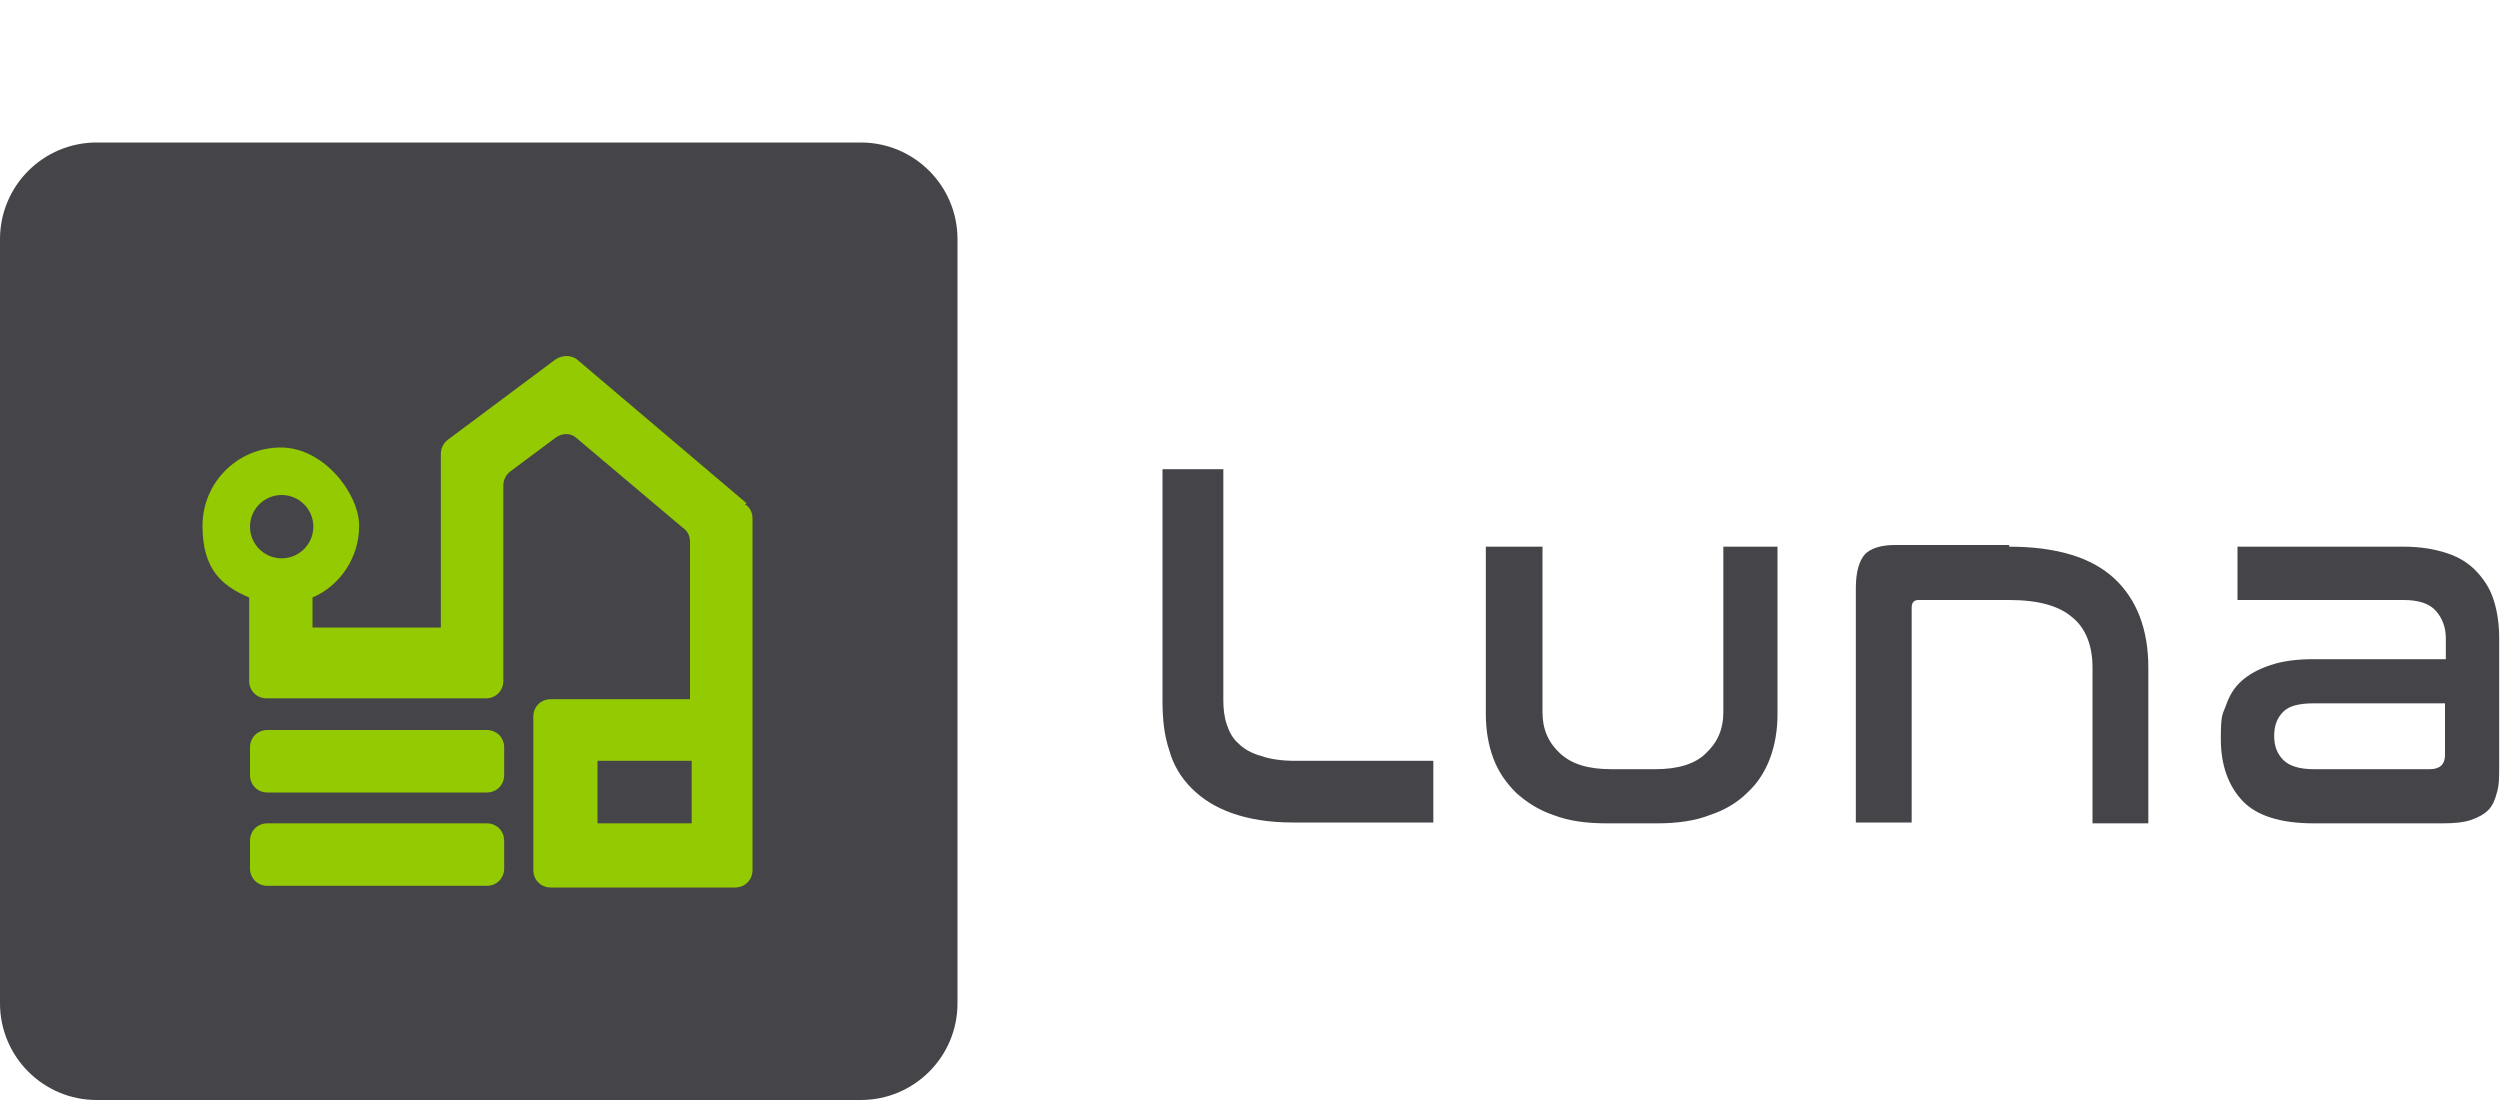
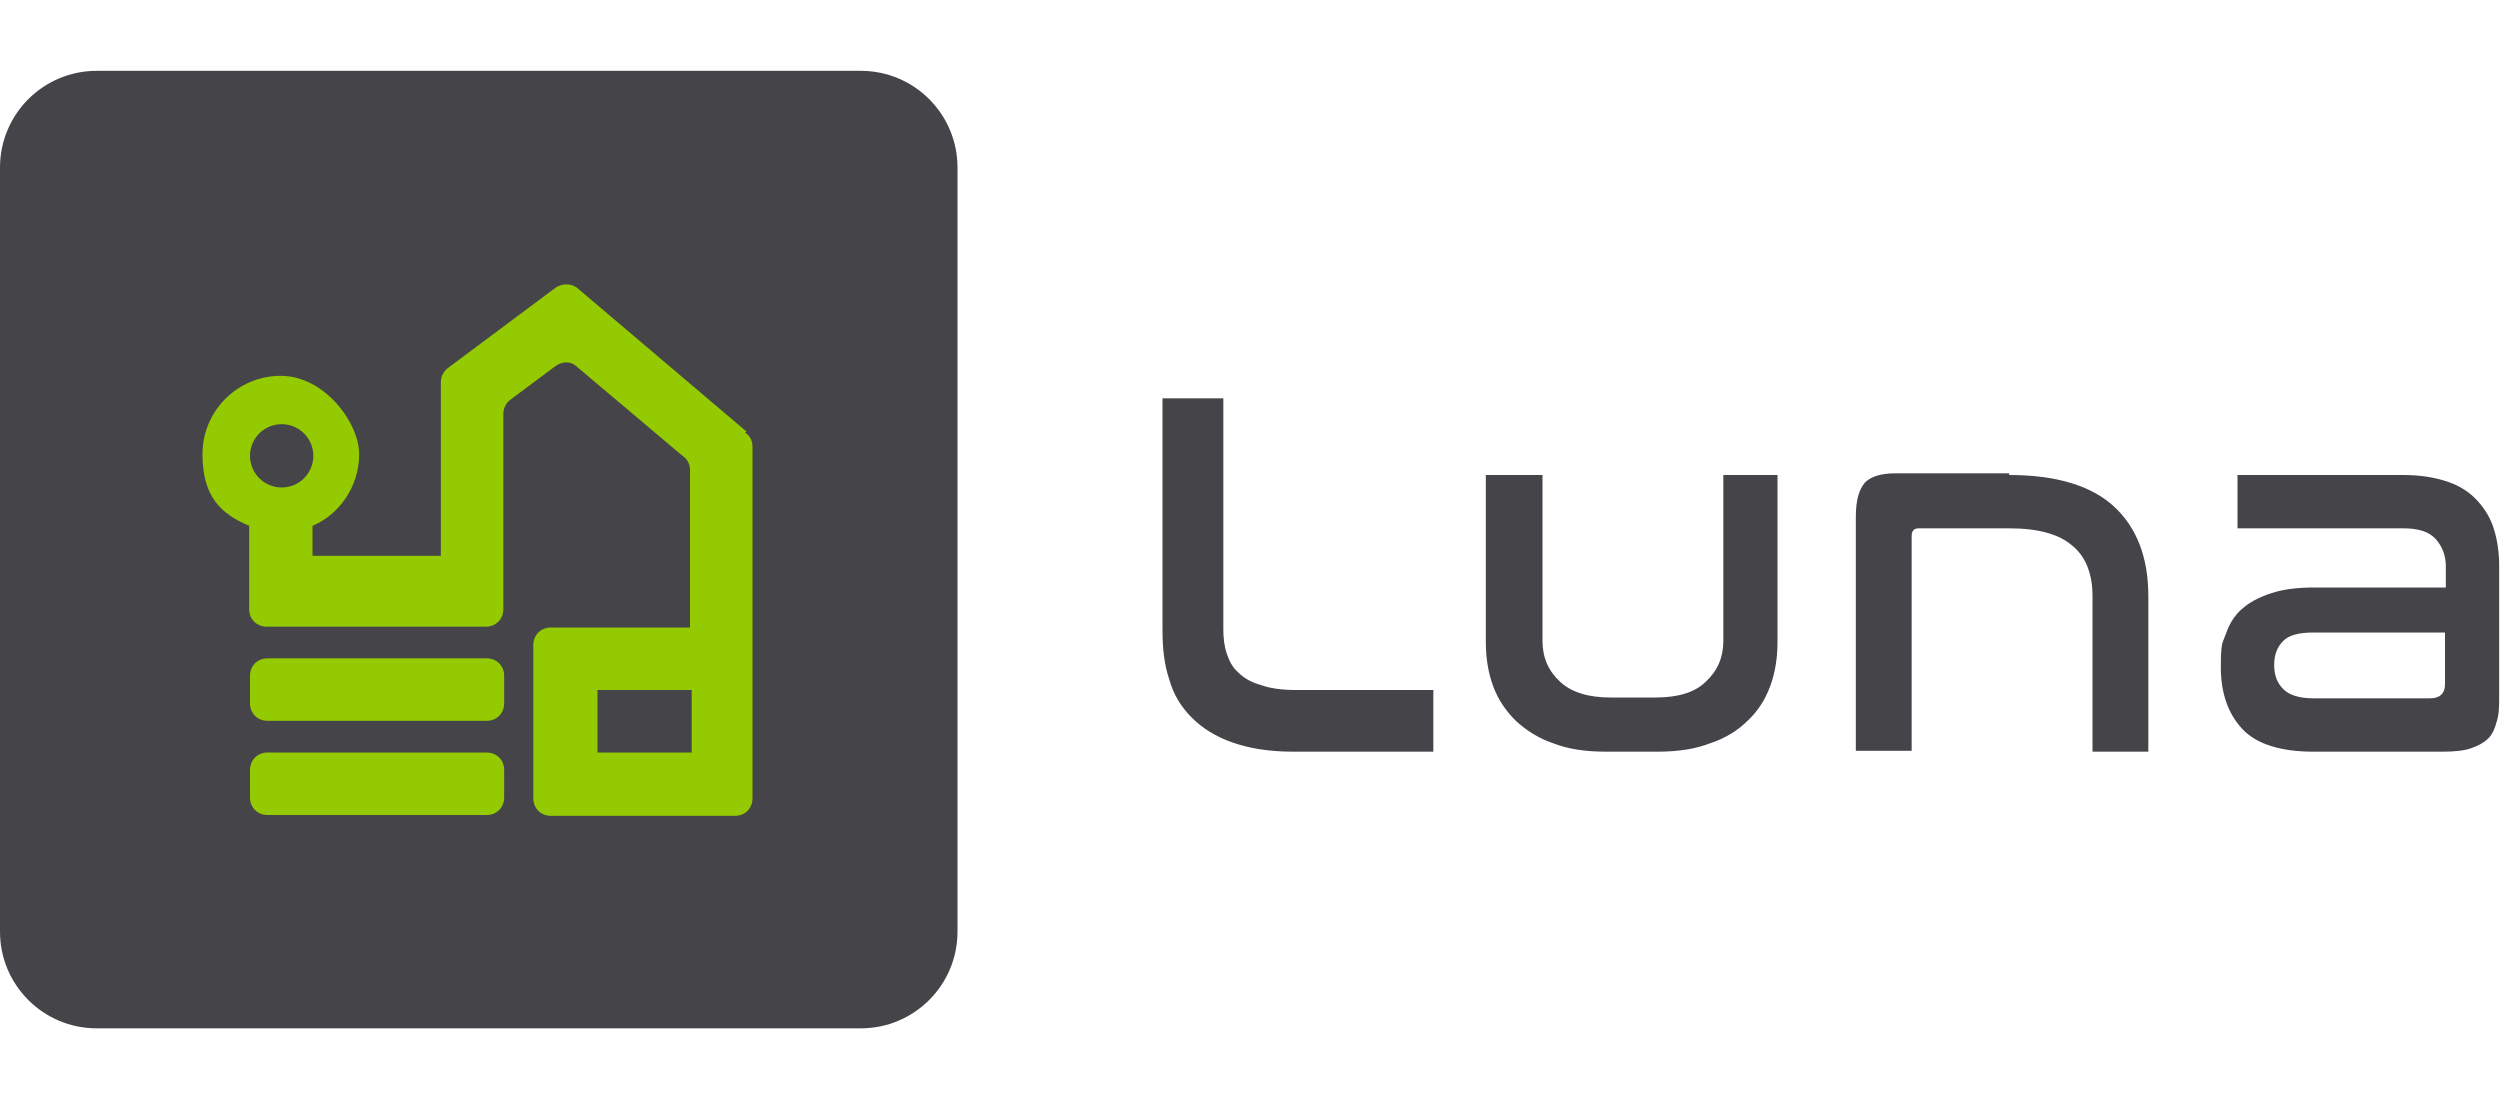
<svg xmlns="http://www.w3.org/2000/svg" id="logo-jeedom-luna-grand-nom-couleur" version="1.1" viewBox="0 0 300 132">
  <defs>
    <style>
      .st0 {
        fill: #94ca02;
      }

      .st1 {
        fill: #454449;
      }
    </style>
  </defs>
  <g id="Jeedom-Luna-logo-color">
-     <path id="Luna-wordmark" class="st1" d="M146.8,56.3v27.7c0,1,.1,2,.4,2.9.3.9.7,1.7,1.4,2.3.7.7,1.6,1.2,2.7,1.5,1.1.4,2.5.6,4.2.6h16.5v7.4h-16.9c-2.8,0-5.2-.4-7.2-1.1-2-.7-3.6-1.7-4.9-3-1.3-1.3-2.2-2.8-2.7-4.6-.6-1.8-.8-3.7-.8-5.9v-27.8h7.4ZM185.1,65.6v19.9c0,2,.7,3.6,2.1,4.9,1.4,1.3,3.4,1.9,6.1,1.9h5.4c2.6,0,4.7-.6,6-1.9,1.4-1.3,2.1-2.9,2.1-4.9v-19.9h6.5v20.1c0,1.9-.3,3.7-.9,5.3-.6,1.6-1.5,3-2.7,4.1-1.2,1.2-2.7,2.1-4.5,2.7-1.8.7-3.9,1-6.3,1h-6.2c-2.4,0-4.5-.3-6.3-1-1.8-.6-3.3-1.6-4.5-2.7-1.2-1.2-2.1-2.5-2.7-4.1s-.9-3.4-.9-5.3v-20.1h6.7,0ZM241.1,65.6c5.7,0,9.9,1.3,12.6,3.8,2.7,2.5,4.1,6.1,4.1,10.7v18.7h-6.7v-18.7c0-2.6-.8-4.7-2.4-6-1.6-1.4-4.1-2.1-7.6-2.1h-10.9c-.5,0-.8.3-.8.9v25.8h-6.7v-28.1c0-2,.4-3.3,1.1-4.1.7-.7,1.9-1.1,3.6-1.1h13.7ZM288.4,65.6c2.1,0,3.8.3,5.3.8,1.5.5,2.7,1.3,3.6,2.3s1.6,2.1,2,3.5c.4,1.3.6,2.8.6,4.3v15.6c0,1.2,0,2.2-.3,3.1-.2.8-.5,1.5-1,2-.5.5-1.2.9-2.1,1.2-.9.3-2,.4-3.4.4h-15.5c-3.9,0-6.8-.9-8.5-2.7-1.7-1.8-2.6-4.3-2.6-7.4s.2-2.9.6-4c.4-1.2,1-2.2,1.9-3,.9-.8,2-1.4,3.5-1.9s3.2-.7,5.2-.7h15.8v-2.5c0-1.3-.4-2.4-1.2-3.3-.8-.9-2.1-1.3-3.9-1.3h-19.9v-6.4h19.9ZM291.6,92.3c1.2,0,1.8-.6,1.8-1.7v-6.2h-15.7c-1.8,0-3,.3-3.7,1-.7.7-1.1,1.6-1.1,2.9s.4,2.2,1.1,2.9c.7.7,1.9,1.1,3.6,1.1h14Z" />
+     <path id="Luna-wordmark" class="st1" d="M146.8,47.8v27.7c0,1,.1,2,.4,2.9.3.9.7,1.7,1.4,2.3.7.7,1.6,1.2,2.7,1.5,1.1.4,2.5.6,4.2.6h16.5v7.4h-16.9c-2.8,0-5.2-.4-7.2-1.1-2-.7-3.6-1.7-4.9-3-1.3-1.3-2.2-2.8-2.7-4.6-.6-1.8-.8-3.7-.8-5.9v-27.8h7.4ZM185.1,57v19.9c0,2,.7,3.6,2.1,4.9,1.4,1.3,3.4,1.9,6.1,1.9h5.4c2.6,0,4.7-.6,6-1.9,1.4-1.3,2.1-2.9,2.1-4.9v-19.9h6.5v20.1c0,1.9-.3,3.7-.9,5.3-.6,1.6-1.5,3-2.7,4.1-1.2,1.2-2.7,2.1-4.5,2.7-1.8.7-3.9,1-6.3,1h-6.2c-2.4,0-4.5-.3-6.3-1-1.8-.6-3.3-1.6-4.5-2.7-1.2-1.2-2.1-2.5-2.7-4.1s-.9-3.4-.9-5.3v-20.1h6.7,0ZM241.1,57c5.7,0,9.9,1.3,12.6,3.8,2.7,2.5,4.1,6.1,4.1,10.7v18.7h-6.7v-18.7c0-2.6-.8-4.7-2.4-6-1.6-1.4-4.1-2.1-7.6-2.1h-10.9c-.5,0-.8.3-.8.9v25.8h-6.7v-28.1c0-2,.4-3.3,1.1-4.1.7-.7,1.9-1.1,3.6-1.1h13.7ZM288.4,57c2.1,0,3.8.3,5.3.8,1.5.5,2.7,1.3,3.6,2.3s1.6,2.1,2,3.5c.4,1.3.6,2.8.6,4.3v15.6c0,1.2,0,2.2-.3,3.1-.2.8-.5,1.5-1,2-.5.5-1.2.9-2.1,1.2-.9.3-2,.4-3.4.4h-15.5c-3.9,0-6.8-.9-8.5-2.7-1.7-1.8-2.6-4.3-2.6-7.4s.2-2.9.6-4c.4-1.2,1-2.2,1.9-3,.9-.8,2-1.4,3.5-1.9s3.2-.7,5.2-.7h15.8v-2.5c0-1.3-.4-2.4-1.2-3.3-.8-.9-2.1-1.3-3.9-1.3h-19.9v-6.4h19.9ZM291.6,83.8c1.2,0,1.8-.6,1.8-1.7v-6.2h-15.7c-1.8,0-3,.3-3.7,1-.7.7-1.1,1.6-1.1,2.9s.4,2.2,1.1,2.9c.7.7,1.9,1.1,3.6,1.1h14Z" />
    <g id="Jeedom-Luna-logo-color-2">
-       <rect class="st1" y="17.1" width="114.9" height="114.9" rx="11.6" ry="11.6" />
-       <path id="Jeedom-logomark" class="st0" d="M89.6,60.4l-20.4-17.3c-.7-.5-1.7-.5-2.5,0l-13,9.7c-.5.4-.8,1-.8,1.7v20.8h-15.4v-3.6c3.3-1.4,5.6-4.8,5.6-8.6s-4.2-9.4-9.4-9.4-9.4,4.2-9.4,9.4,2.3,7.2,5.6,8.6v10c0,1.2.9,2.1,2.1,2.1h26.3c1.2,0,2.1-.9,2.1-2.1v-23.4c0-.7.3-1.3.8-1.7l5.5-4.1c.7-.5,1.7-.6,2.4,0l12.8,10.8c.6.4.9,1,.9,1.7v18.9h-16.7c-1.2,0-2.1.9-2.1,2.1v18.4c0,1.2.9,2.1,2.1,2.1h22.1c1.2,0,2.1-.9,2.1-2.1v-42.2c0-.7-.3-1.3-.9-1.7h0ZM33.8,59.4c2.1,0,3.8,1.7,3.8,3.8s-1.7,3.8-3.8,3.8-3.8-1.7-3.8-3.8,1.7-3.8,3.8-3.8ZM83,98.8h-11.3v-7.5h11.3v7.5ZM60.5,89.7v3.3c0,1.2-.9,2.1-2.1,2.1h-26.3c-1.2,0-2.1-.9-2.1-2.1v-3.3c0-1.2.9-2.1,2.1-2.1h26.3c1.2,0,2.1.9,2.1,2.1ZM60.5,100.9v3.3c0,1.2-.9,2.1-2.1,2.1h-26.3c-1.2,0-2.1-.9-2.1-2.1v-3.3c0-1.2.9-2.1,2.1-2.1h26.3c1.2,0,2.1.9,2.1,2.1Z" />
+       <rect class="st1" y="8.5" width="114.9" height="114.9" rx="11.6" ry="11.6" />
+       <path id="Jeedom-logomark" class="st0" d="M89.6,51.8l-20.4-17.3c-.7-.5-1.7-.5-2.5,0l-13,9.7c-.5.4-.8,1-.8,1.7v20.8h-15.4v-3.6c3.3-1.4,5.6-4.8,5.6-8.6s-4.2-9.4-9.4-9.4-9.4,4.2-9.4,9.4,2.3,7.2,5.6,8.6v10c0,1.2.9,2.1,2.1,2.1h26.3c1.2,0,2.1-.9,2.1-2.1v-23.4c0-.7.3-1.3.8-1.7l5.5-4.1c.7-.5,1.7-.6,2.4,0l12.8,10.8c.6.4.9,1,.9,1.7v18.9h-16.7c-1.2,0-2.1.9-2.1,2.1v18.4c0,1.2.9,2.1,2.1,2.1h22.1c1.2,0,2.1-.9,2.1-2.1v-42.2c0-.7-.3-1.3-.9-1.7h0ZM33.8,50.9c2.1,0,3.8,1.7,3.8,3.8s-1.7,3.8-3.8,3.8-3.8-1.7-3.8-3.8,1.7-3.8,3.8-3.8ZM83,90.3h-11.3v-7.5h11.3v7.5ZM60.5,81.1v3.3c0,1.2-.9,2.1-2.1,2.1h-26.3c-1.2,0-2.1-.9-2.1-2.1v-3.3c0-1.2.9-2.1,2.1-2.1h26.3c1.2,0,2.1.9,2.1,2.1ZM60.5,92.4v3.3c0,1.2-.9,2.1-2.1,2.1h-26.3c-1.2,0-2.1-.9-2.1-2.1v-3.3c0-1.2.9-2.1,2.1-2.1h26.3c1.2,0,2.1.9,2.1,2.1Z" />
    </g>
  </g>
</svg>
